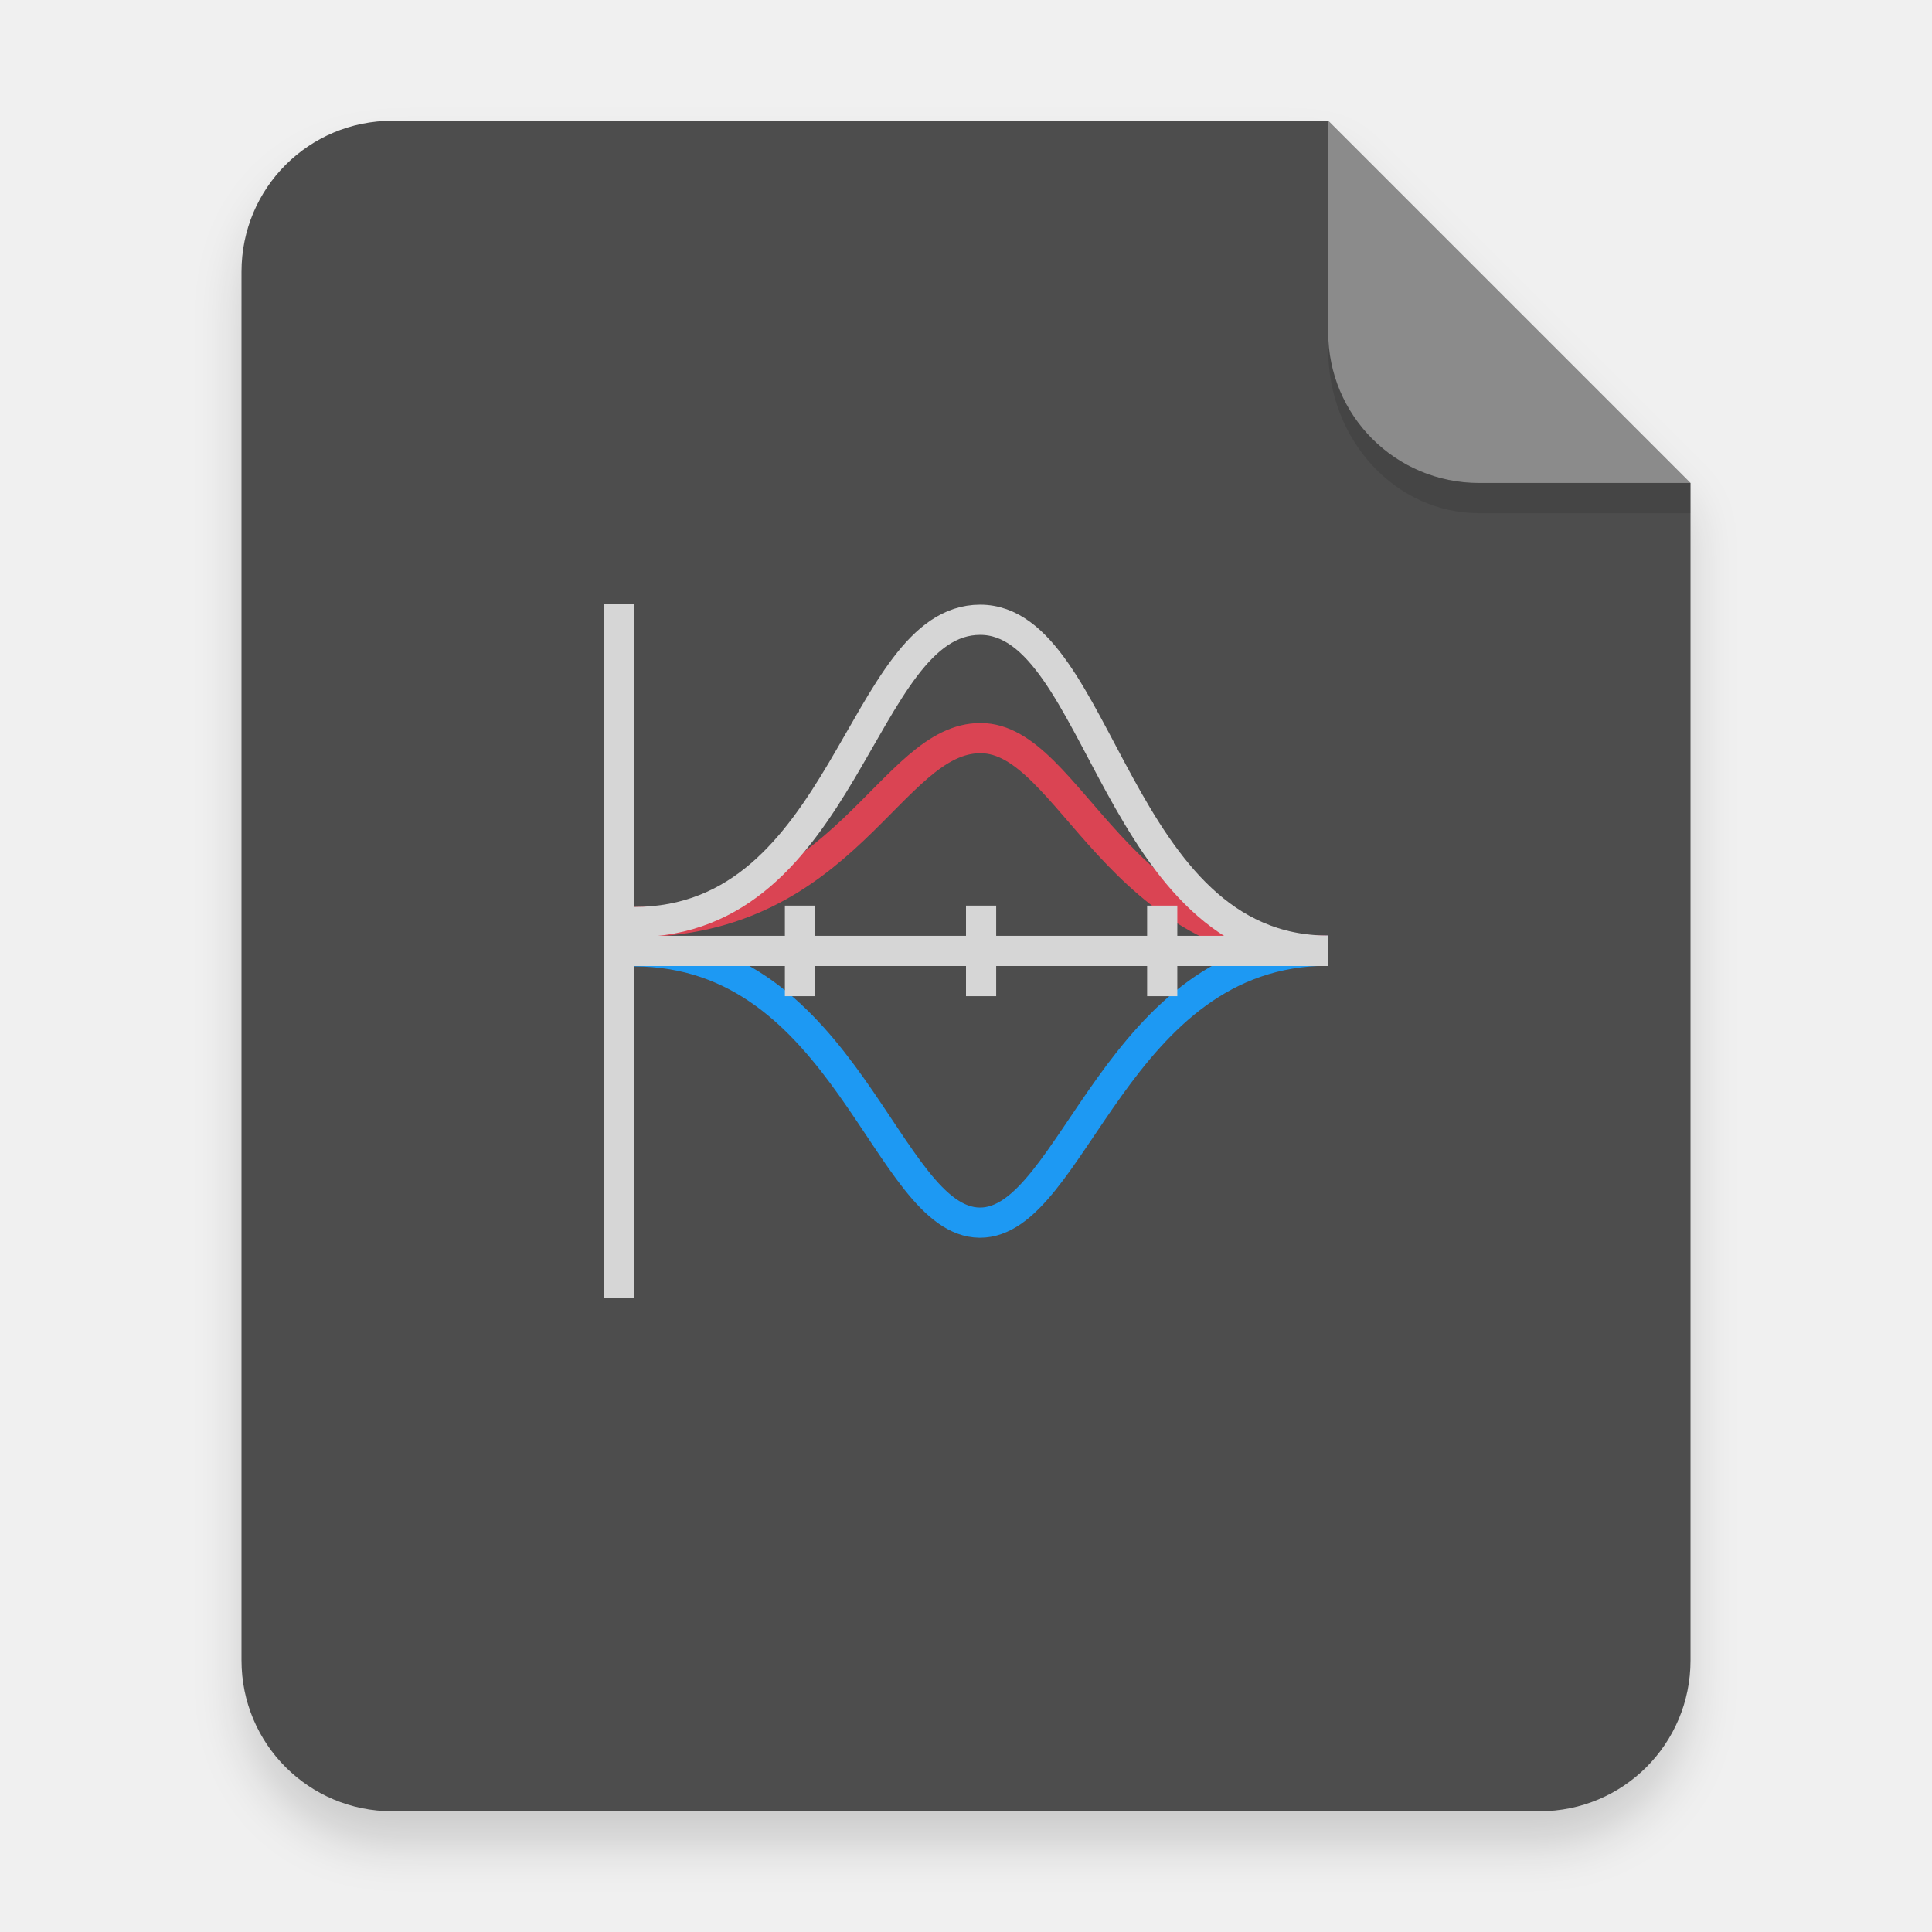
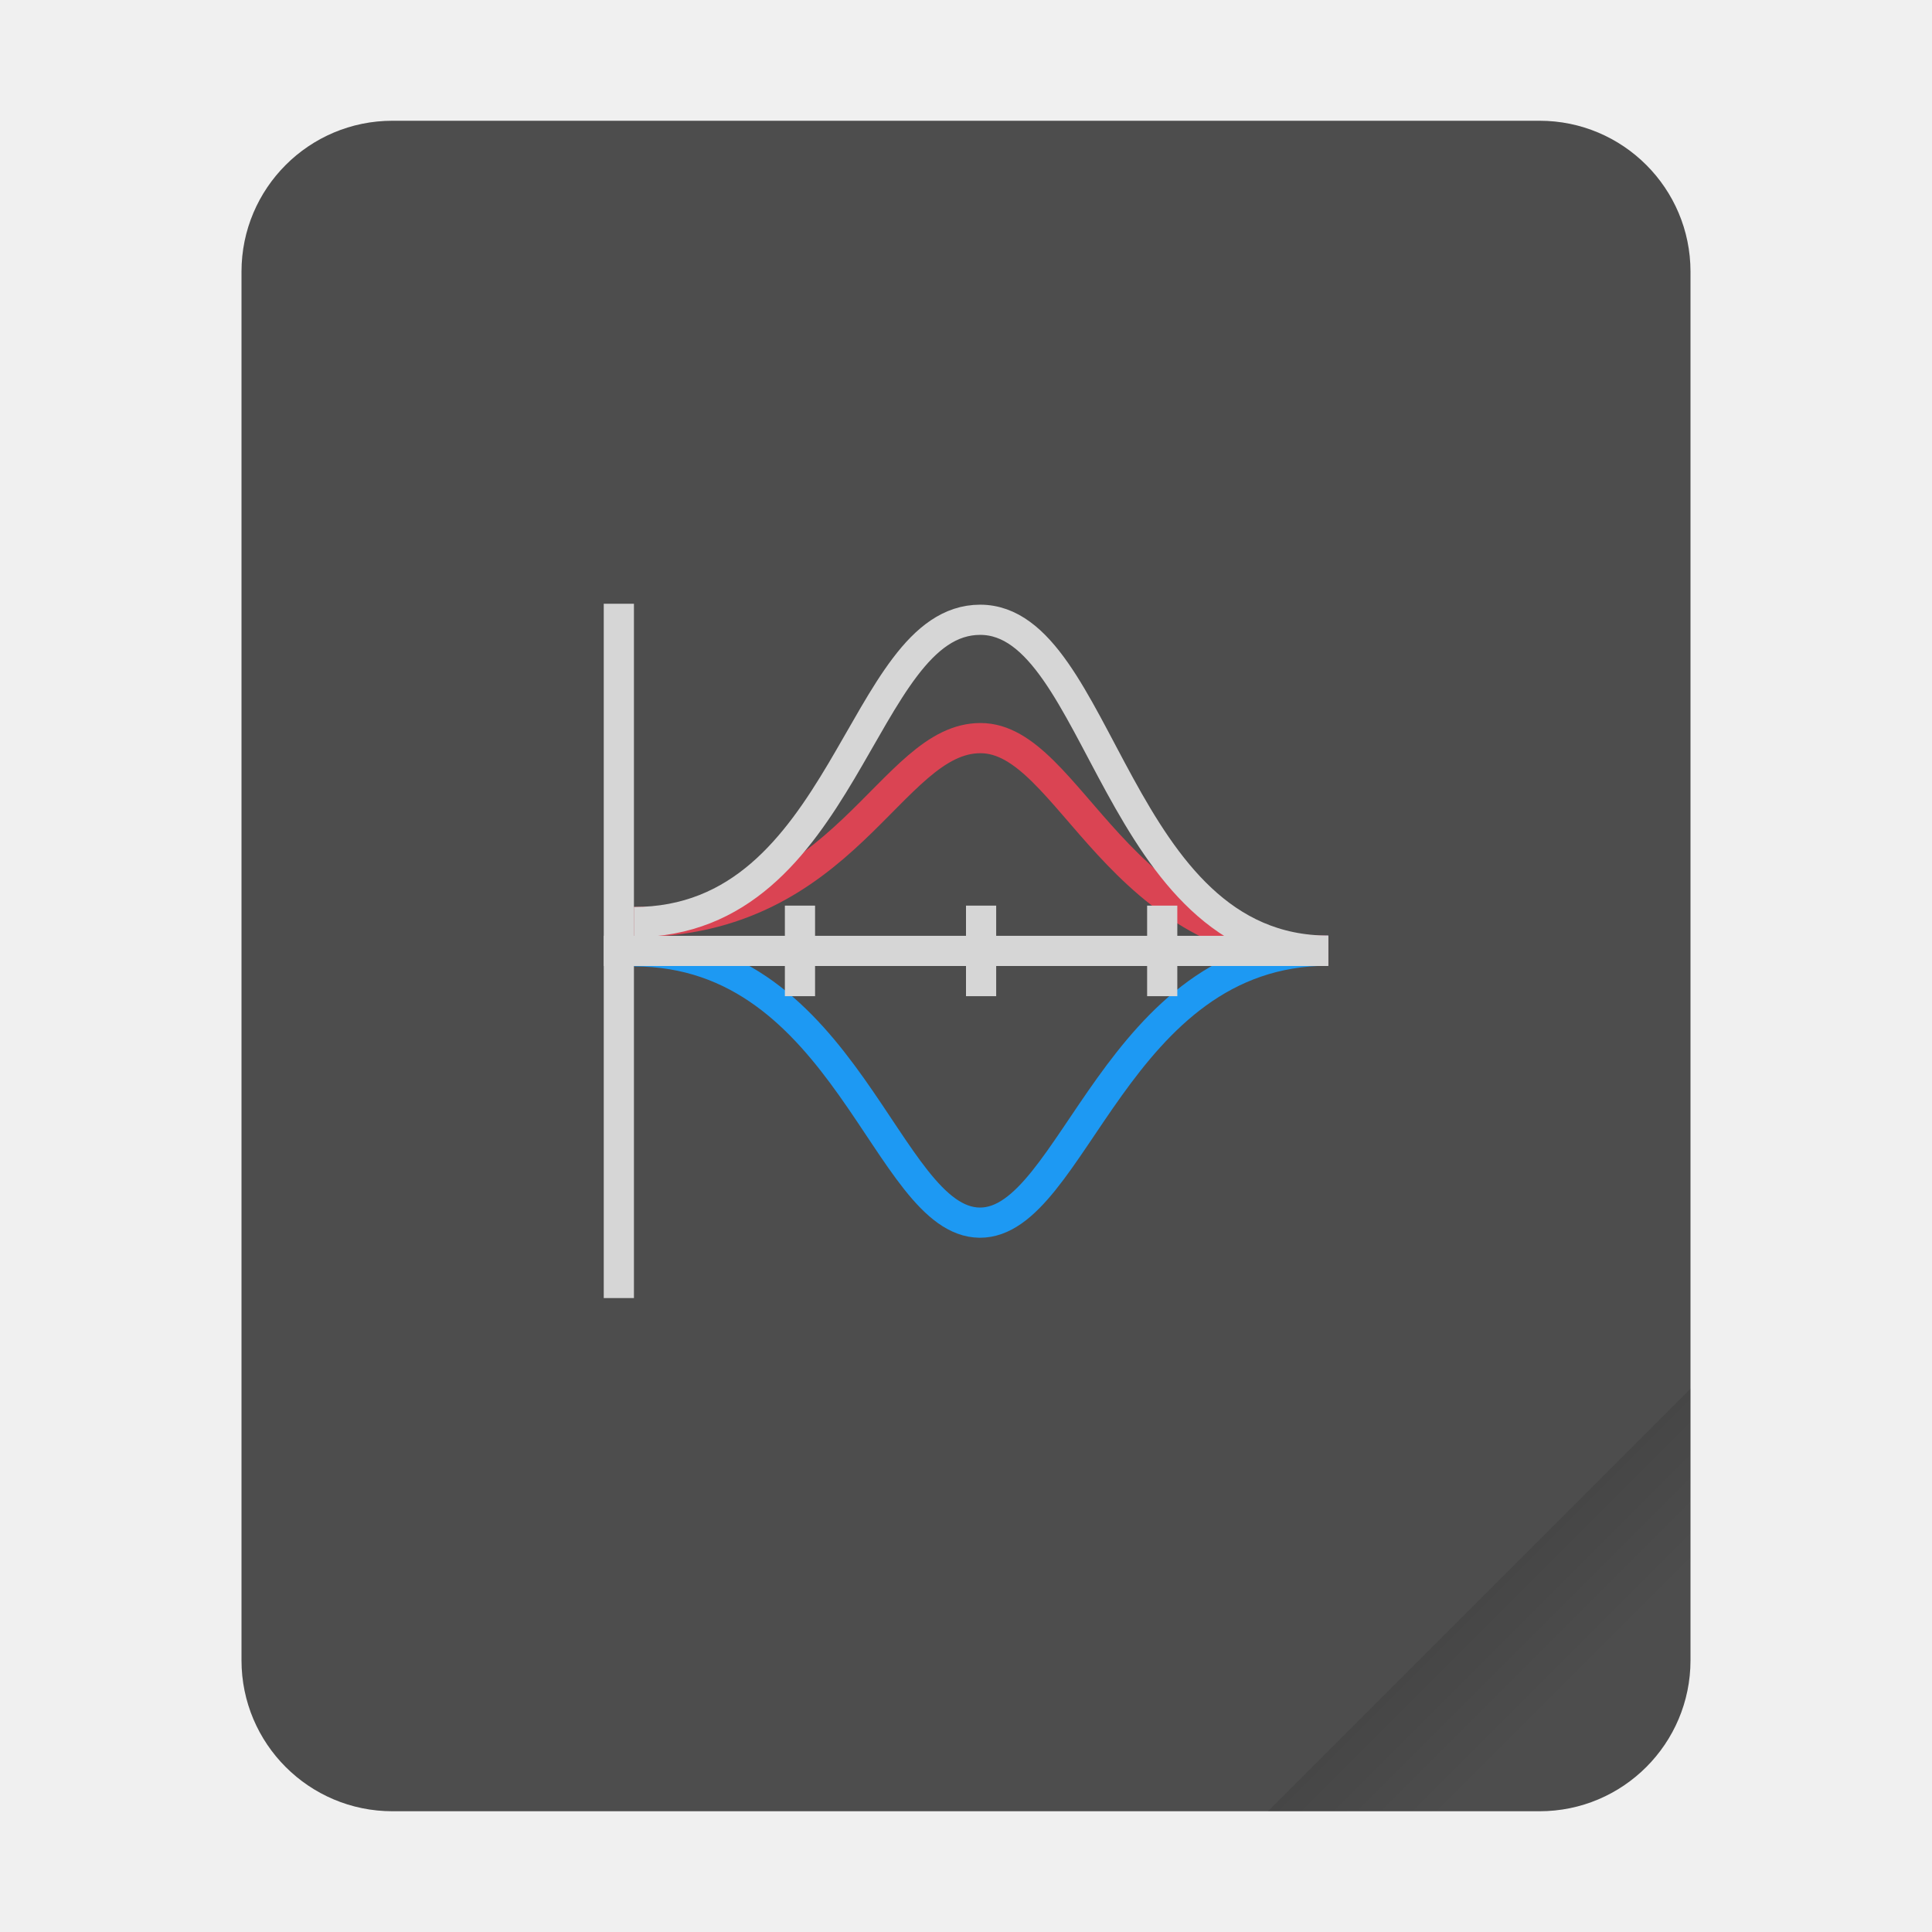
<svg xmlns="http://www.w3.org/2000/svg" width="64" height="64" version="1.1" viewBox="0 0 64 64">
  <defs>
-     <filter id="a" x="-.039" y="-.033" width="1.078" height="1.067" color-interpolation-filters="sRGB">
-       <feGaussianBlur stdDeviation="0.206" />
-     </filter>
+     <linearGradient id="a" x1="49.571" x2="51.714" y1="52.714" y2="54.857" gradientTransform="matrix(2.3333,0,0,2.3333,-68.667,-72.001)" gradientUnits="userSpaceOnUse">
+       <stop offset="0" />
+       <stop stop-opacity="0" offset="1" />
+     </linearGradient>
  </defs>
-   <g fill-rule="evenodd">
-     <path transform="scale(3.7796)" d="m3.439 1.354c-0.733 0-1.323 0.59-1.323 1.323v12.171c0 0.733 0.59 1.323 1.323 1.323h10.054c0.733 0 1.323-0.59 1.323-1.323v-10.319l-3.175-3.175z" filter="url(#a)" opacity=".15" stroke-width=".265" style="paint-order:stroke fill markers" />
-     <g transform="scale(3.7796)">
-       <path transform="scale(.26458)" d="m13 4c-2.77 0-5 2.23-5 5v46c0 2.77 2.23 5 5 5h38c2.77 0 5-2.23 5-5v-39l-12-12z" fill="#4d4d4d" style="paint-order:stroke fill markers" />
-       <path d="m14.816 4.233-3.175-3.175v1.852c0 0.733 0.59 1.323 1.323 1.323z" fill="#fff" opacity=".35" style="paint-order:stroke fill markers" />
-     </g>
-     <path d="m43.998 11v0.584c0 3.001 2.23 5.416 5 5.416h7l5.37e-4 -1-7.001 1.89e-4c-2.77 7.5e-5 -5-2.23-5-5z" opacity=".1" stroke-width="3.934" style="paint-order:stroke fill markers" />
+   <g transform="scale(1)">
+     <rect x="8" y="4" width="48" height="56" ry="5" fill="#4d4d4d" style="paint-order:stroke fill markers" />
+     <path d="m56 46-14 14h9c2.77 0 5-2.23 5-5z" fill="url(#a)" fill-rule="evenodd" opacity=".15" stroke-width="8.819" style="paint-order:stroke fill markers" />
  </g>
-   <g>
-     <g fill="none">
-       <path d="m21 31.513c7.043 0 8.346 8.961 11.453 8.989 3.107 0.025 4.506-9.011 11.547-9.011" stroke="#1d99f3" />
-       <path d="m21 30.545c7.043 0 8.475-6.101 11.485-6.094 2.99 0.006 4.475 7.042 11.515 7.042" stroke="#da4453" />
-       <path d="m21 30.545c7.043 0 7.47-10.014 11.47-10.014s4.49 10.961 11.53 10.961" stroke="#d6d6d6" />
-     </g>
-     <g fill="#d6d6d6" style="">
-       <rect x="20" y="20" width="1" height="23" color="#000000" color-rendering="auto" image-rendering="auto" shape-rendering="auto" stroke-width="1.109" />
-       <g style="">
-         <rect x="20" y="31" width="24" height="1" />
-         <rect x="26" y="30" width="1" height="3" />
-         <rect x="32" y="30" width="1" height="3" />
-         <rect x="38" y="30" width="1" height="3" />
-       </g>
+   <g fill="none">
+     <path d="m21 31.513c7.043 0 8.346 8.961 11.453 8.989 3.107 0.025 4.506-9.011 11.547-9.011" stroke="#1d99f3" />
+     <path d="m21 30.545c7.043 0 8.475-6.101 11.485-6.094 2.99 0.006 4.475 7.042 11.515 7.042" stroke="#da4453" />
+     <path d="m21 30.545c7.043 0 7.47-10.014 11.47-10.014s4.49 10.961 11.53 10.961" stroke="#d6d6d6" />
+   </g>
+   <g fill="#d6d6d6" style="">
+     <rect x="20" y="20" width="1" height="23" color="#000000" color-rendering="auto" image-rendering="auto" shape-rendering="auto" stroke-width="1.109" />
+     <g style="">
+       <rect x="20" y="31" width="24" height="1" />
+       <rect x="26" y="30" width="1" height="3" />
+       <rect x="32" y="30" width="1" height="3" />
+       <rect x="38" y="30" width="1" height="3" />
    </g>
  </g>
</svg>
